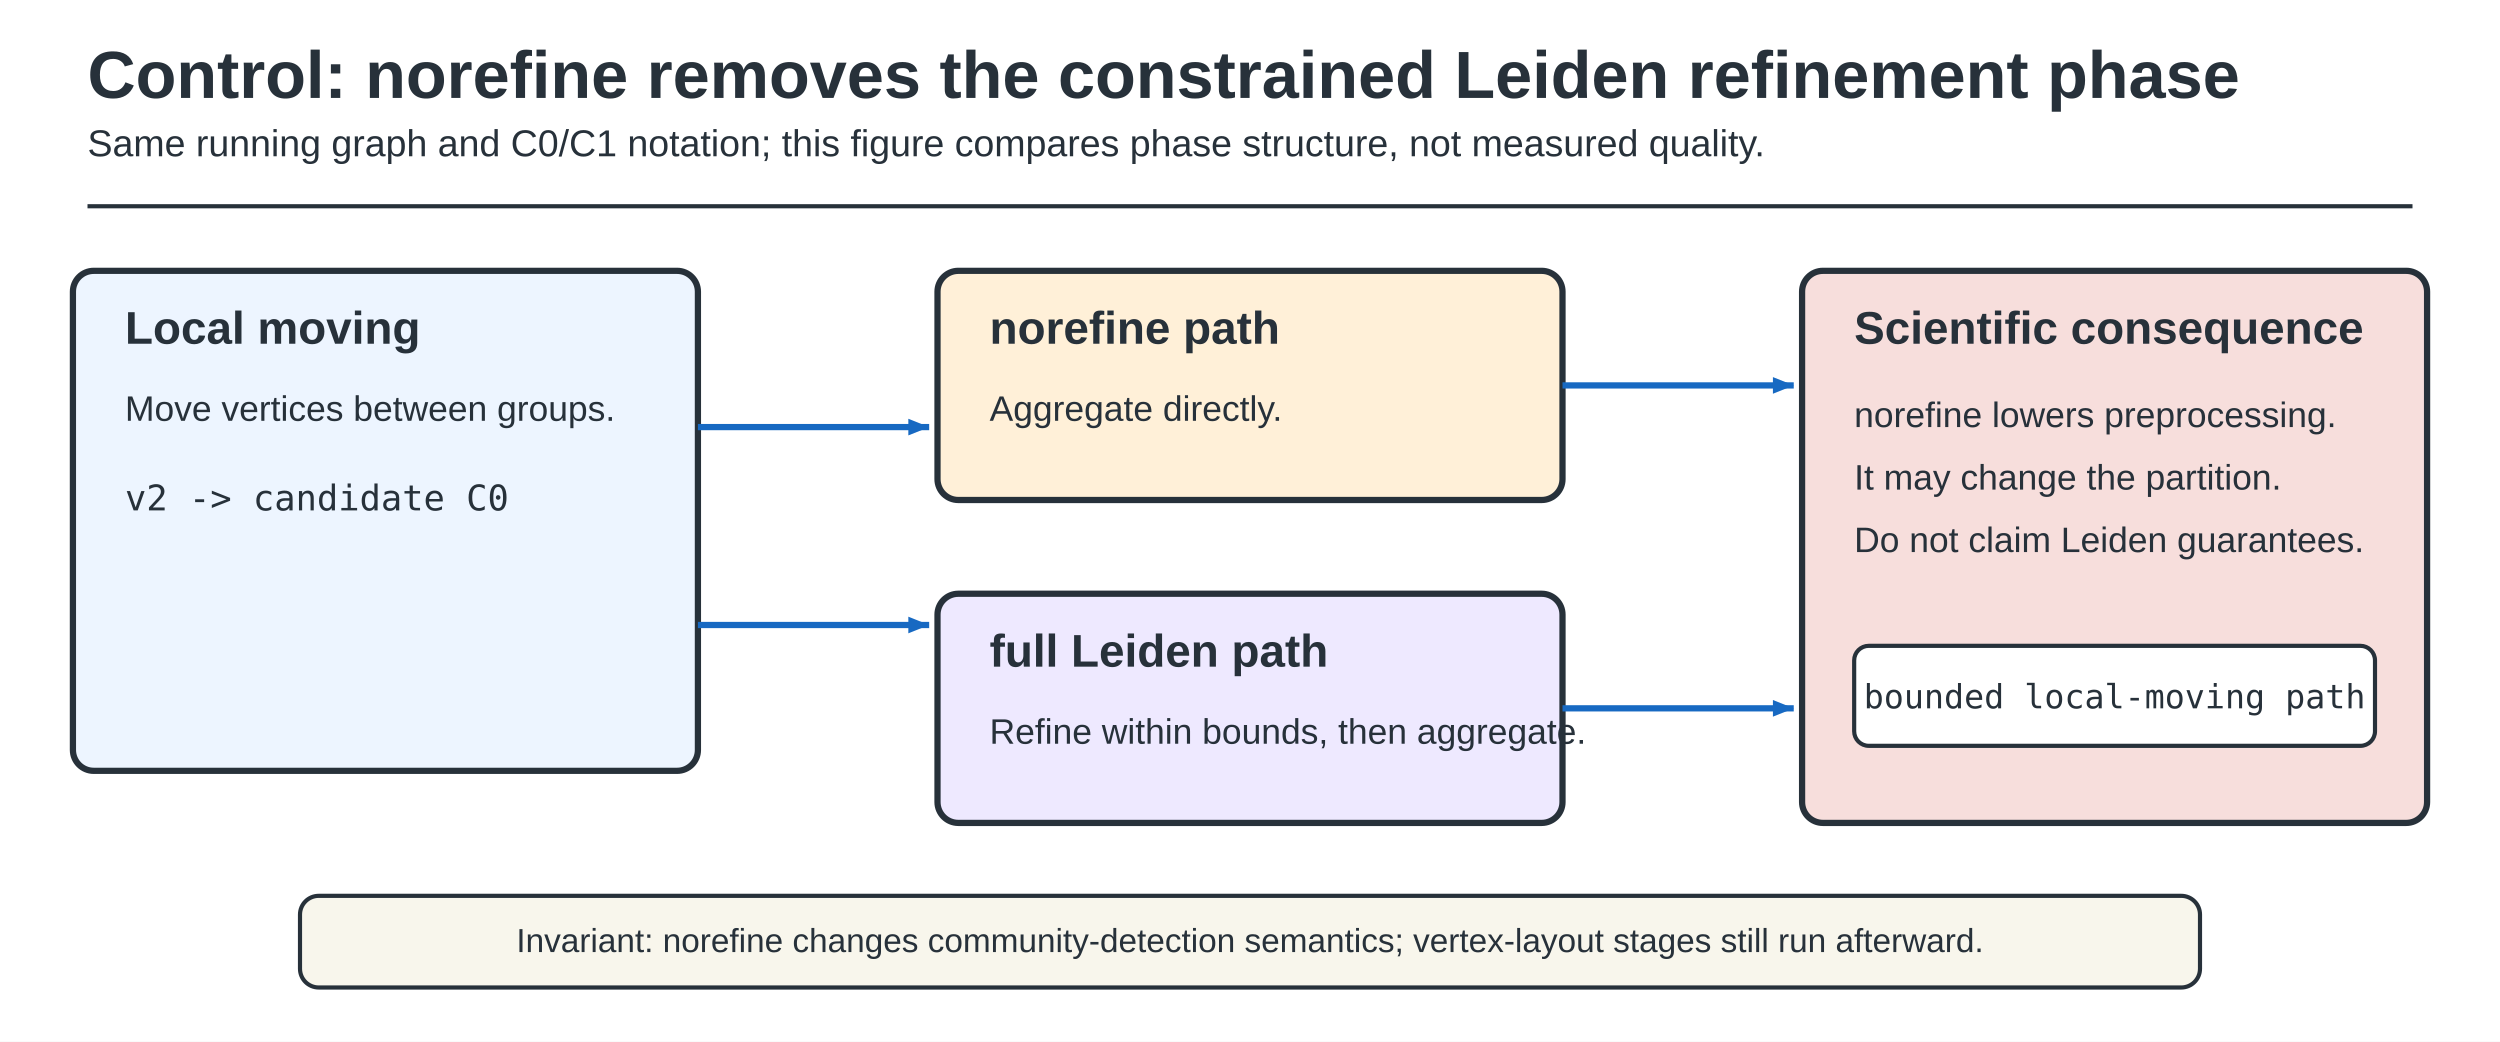
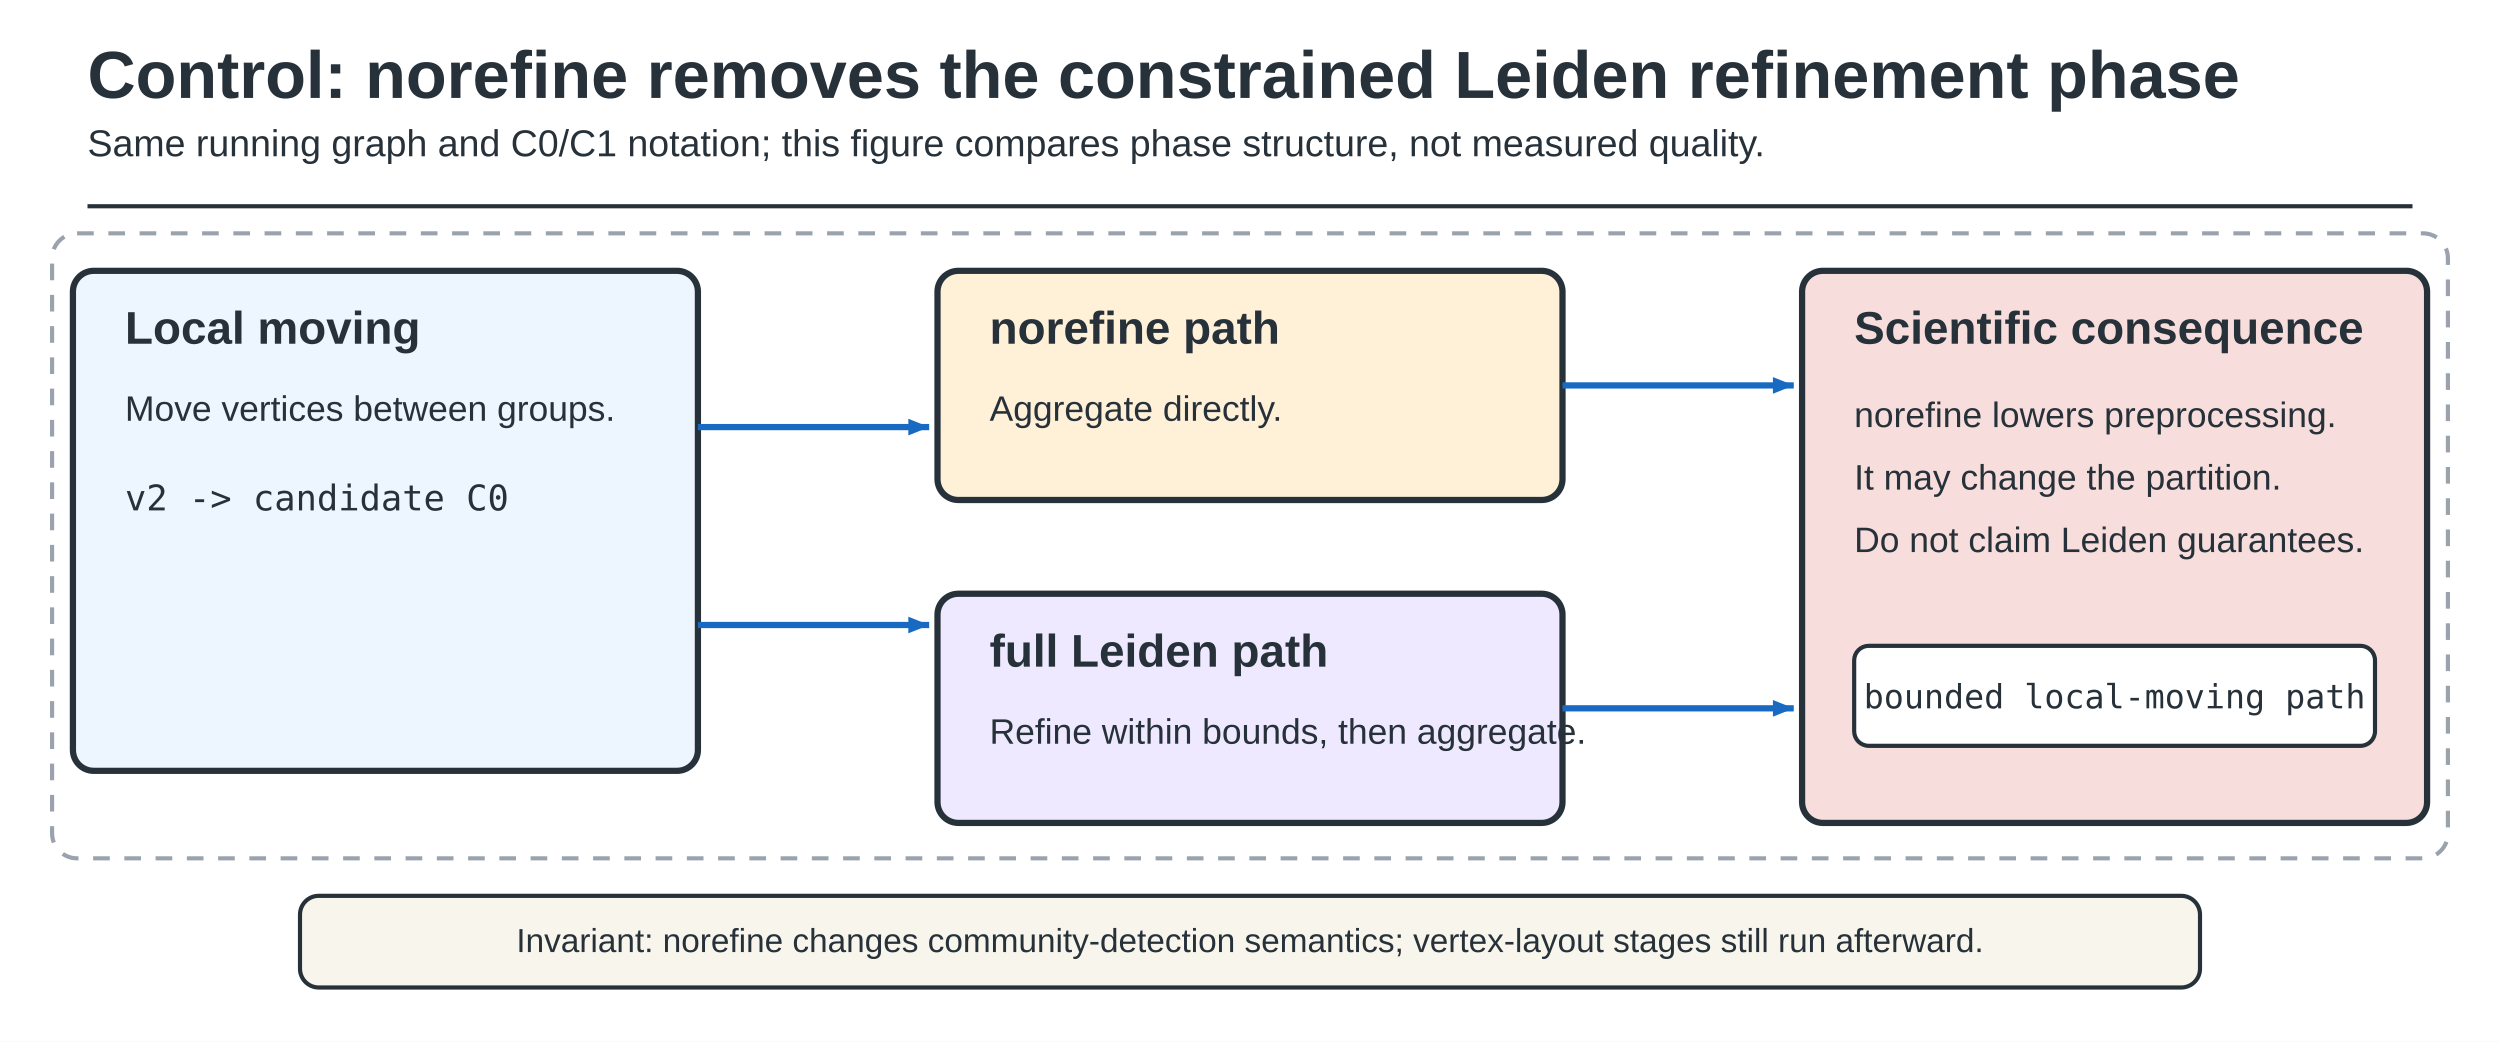
<svg xmlns="http://www.w3.org/2000/svg" width="1200" height="500" viewBox="0 0 1200 500" role="img" aria-labelledby="title desc" fill="#27313A">
  <defs>
    <marker id="arrow" viewBox="0 0 10 8" markerWidth="10" markerHeight="8" refX="10" refY="4" orient="auto" markerUnits="userSpaceOnUse">
      <path d="M0 0 L10 4 L0 8 Z" fill="#1769C2" />
    </marker>
    <style>
      :root{color-scheme:light dark}
      @media(prefers-color-scheme:dark){
        [fill="#27313A"]{fill:#ECE7DD}[stroke="#27313A"]{stroke:#ECE7DD}
        [fill="#FFFFFF"]{fill:#1E2327}[fill="#F8F6EC"]{fill:#252A2E}
        [fill="#EDF5FF"]{fill:#273846}[fill="#E7F7EA"]{fill:#24382A}
        [fill="#FFF0D8"]{fill:#3B3122}[fill="#F7DEDC"]{fill:#3D292A}
        [fill="#EEE9FF"]{fill:#302C3C}[stroke="#9AA3AD"]{stroke:#747D86}
        [stroke="#1769C2"]{stroke:#63A8FF}[fill="#1769C2"]{fill:#63A8FF}
        .arrow{stroke:#63A8FF!important}.edge{stroke:#ECE7DD!important}
      }
      .sans{font-family:Arial,Helvetica,sans-serif}
      .mono{font-family:"SFMono-Regular",Consolas,monospace}
      .title{font-size:32px;font-weight:700}.subtitle{font-size:18px}
      .domain{font-size:16px;font-weight:700;letter-spacing:1.2px}.heading{font-size:22px;font-weight:700}
      .label{font-size:18px;font-weight:700}.body{font-size:17px}.small{font-size:16px}
      .arrow{fill:none;stroke:#1769C2;stroke-width:3;marker-end:url(#arrow)}
      .edge{stroke:#27313A;stroke-width:2.2}
    </style>
  </defs>
  <rect width="1200" height="500" fill="#FFFFFF" />
  <text x="42" y="47" class="sans title">Control: norefine removes the constrained Leiden refinement phase</text>
  <text x="42" y="75" class="sans subtitle">Same running graph and C0/C1 notation; this figure compares phase structure, not measured quality.</text>
  <line x1="42" y1="99" x2="1158" y2="99" stroke="#27313A" stroke-width="2" />
+   <rect x="25" y="112" width="1150" height="300" rx="12" fill="none" stroke="#9AA3AD" stroke-width="2" stroke-dasharray="8 7" />
  <rect x="35" y="130" width="300" height="240" rx="10" fill="#EDF5FF" stroke="#27313A" stroke-width="3" />
  <text x="60" y="165" class="sans heading">Local moving</text>
  <text x="60" y="202" class="sans body">Move vertices between groups.</text>
  <text x="60" y="245" class="mono body">v2 -&gt; candidate C0</text>
  <rect x="450" y="130" width="300" height="110" rx="10" fill="#FFF0D8" stroke="#27313A" stroke-width="3" />
  <text x="475" y="165" class="sans heading">norefine path</text>
  <text x="475" y="202" class="sans body">Aggregate directly.</text>
  <rect x="450" y="285" width="300" height="110" rx="10" fill="#EEE9FF" stroke="#27313A" stroke-width="3" />
  <text x="475" y="320" class="sans heading">full Leiden path</text>
  <text x="475" y="357" class="sans body">Refine within bounds, then aggregate.</text>
  <rect x="865" y="130" width="300" height="265" rx="10" fill="#F7DEDC" stroke="#27313A" stroke-width="3" />
  <text x="890" y="165" class="sans heading">Scientific consequence</text>
  <text x="890" y="205" class="sans body">norefine lowers preprocessing.</text>
  <text x="890" y="235" class="sans body">It may change the partition.</text>
  <text x="890" y="265" class="sans body">Do not claim Leiden guarantees.</text>
  <rect x="890" y="310" width="250" height="48" rx="7" fill="#FFFFFF" stroke="#27313A" stroke-width="2" />
  <text x="1015" y="340" class="mono small" text-anchor="middle">bounded local-moving path</text>
  <path d="M335 205 H446" class="arrow" />
  <path d="M335 300 H446" class="arrow" />
  <path d="M750 185 H861" class="arrow" />
  <path d="M750 340 H861" class="arrow" />
  <rect x="144" y="430" width="912" height="44" rx="9" fill="#F8F6EC" stroke="#27313A" stroke-width="2" />
  <text x="600" y="457" class="sans small" text-anchor="middle">Invariant: norefine changes community-detection semantics; vertex-layout stages still run afterward.</text>
</svg>
